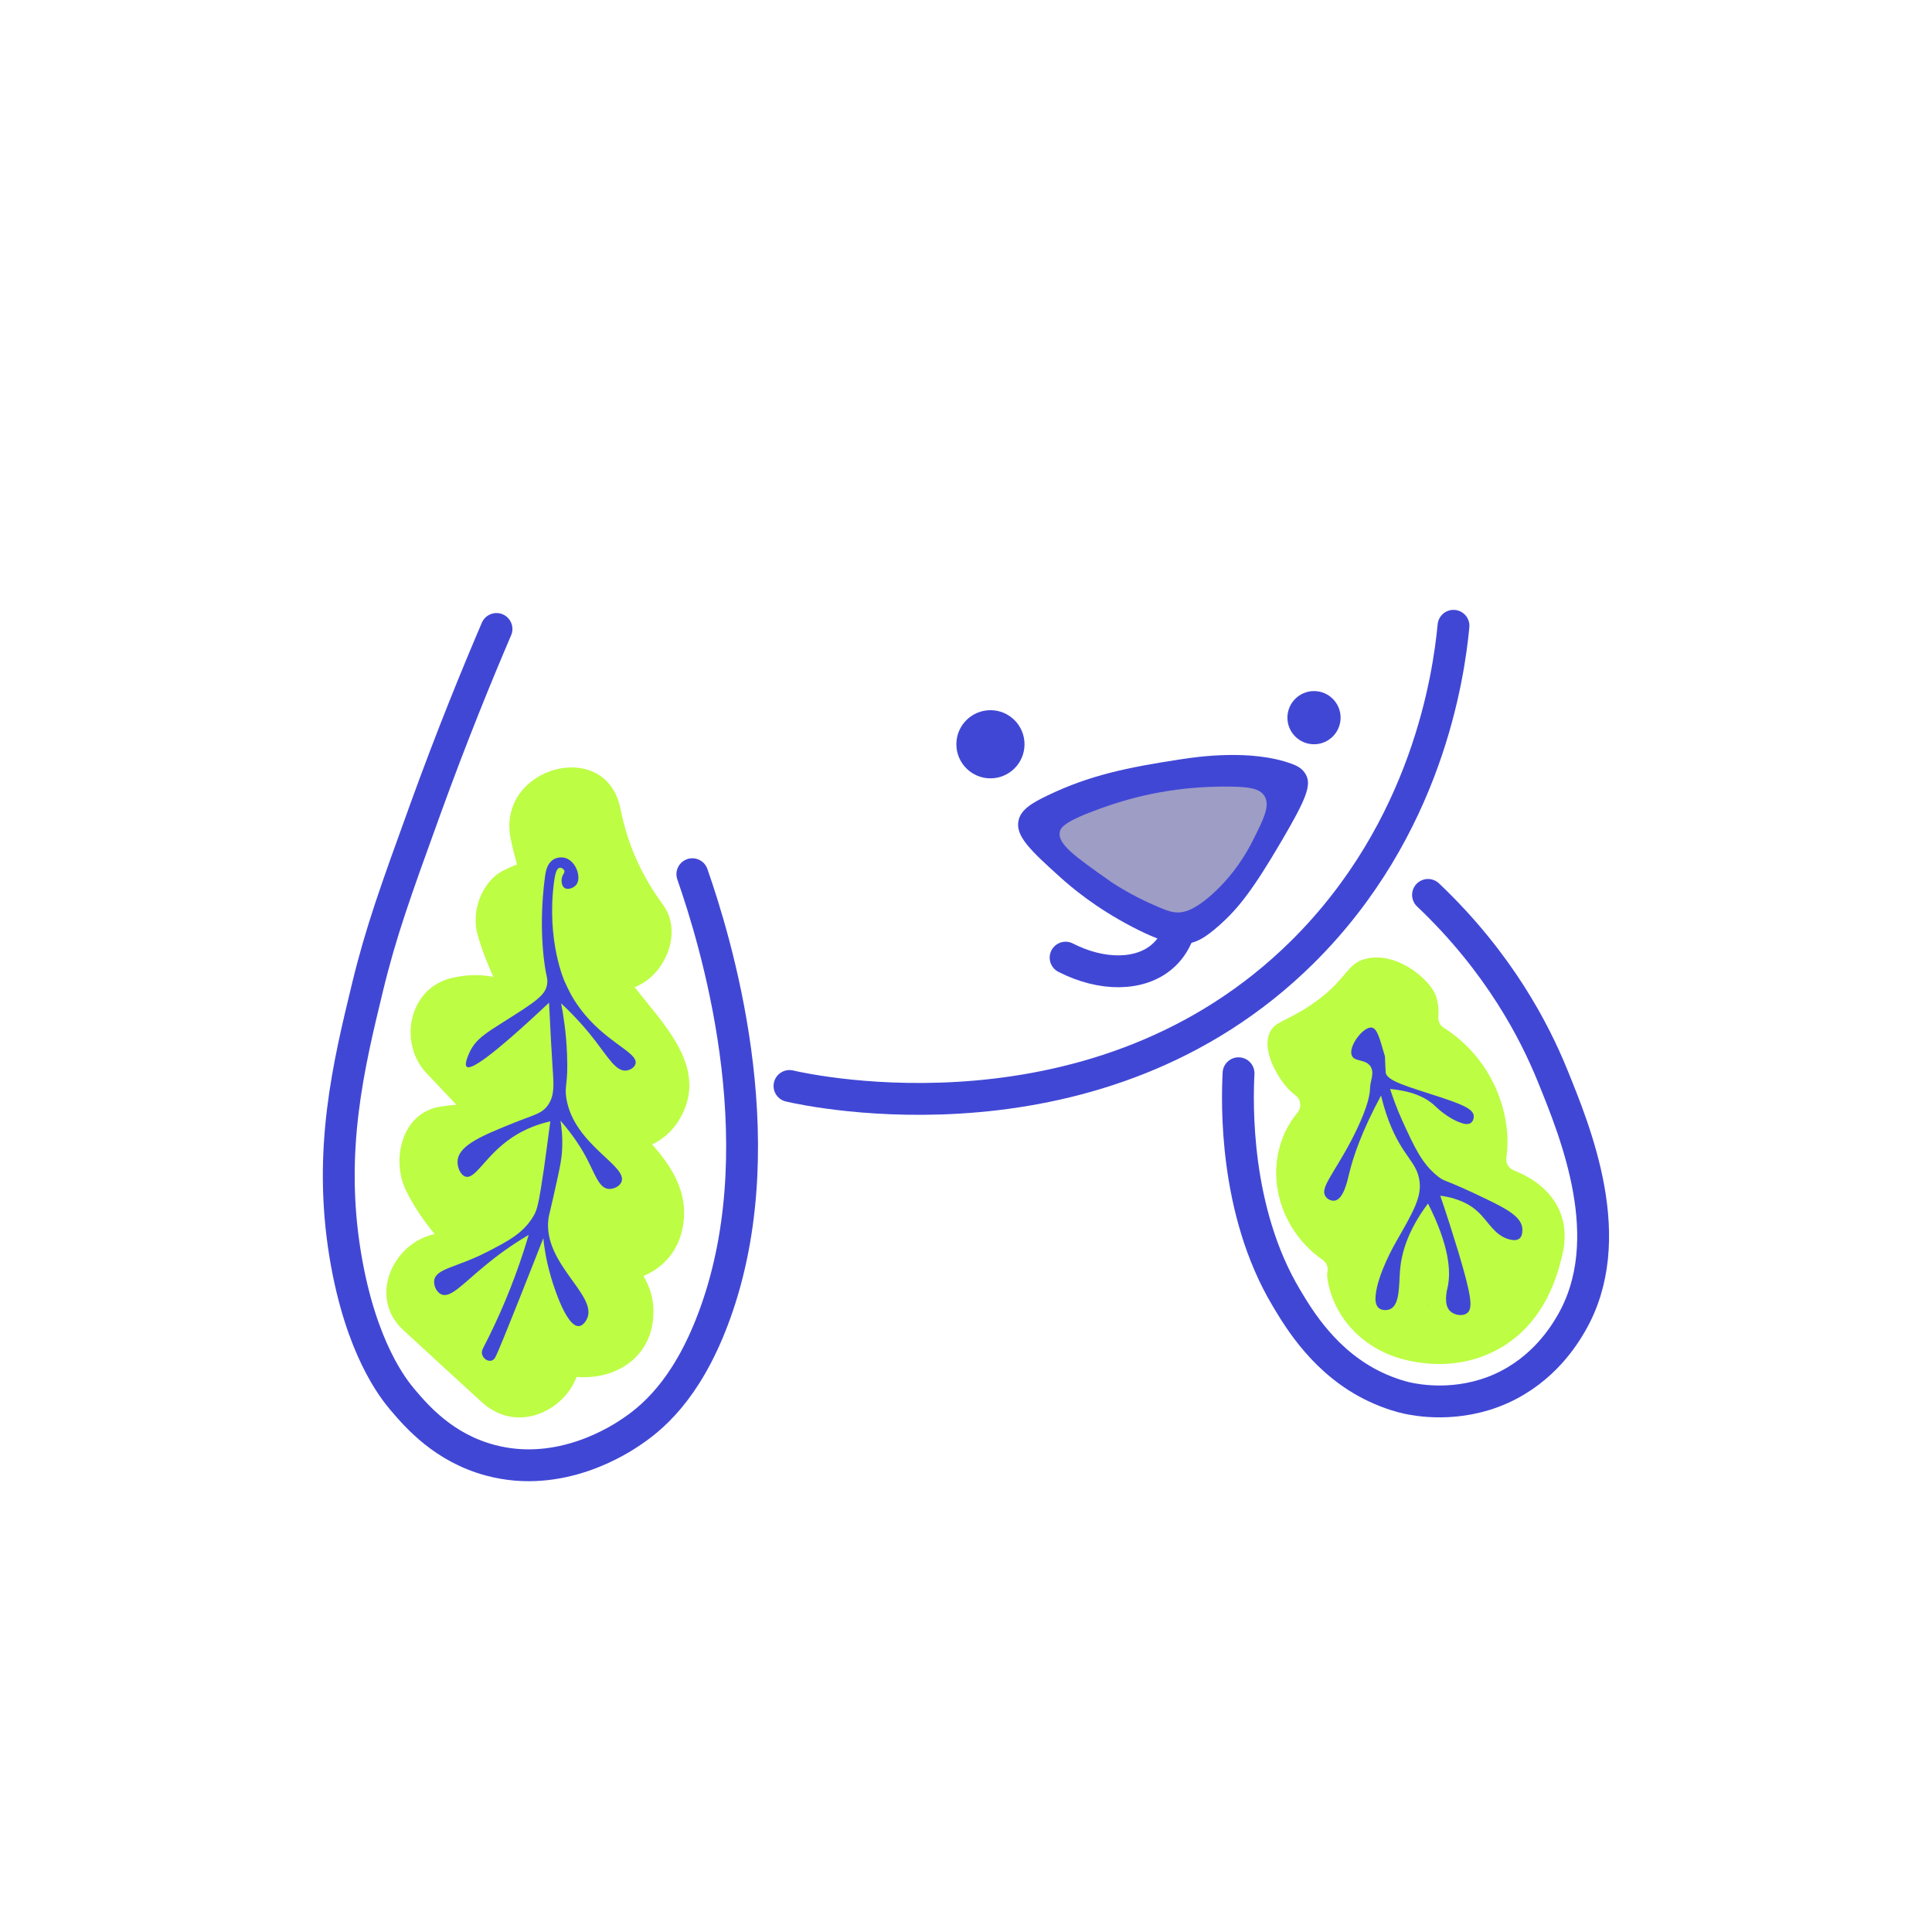
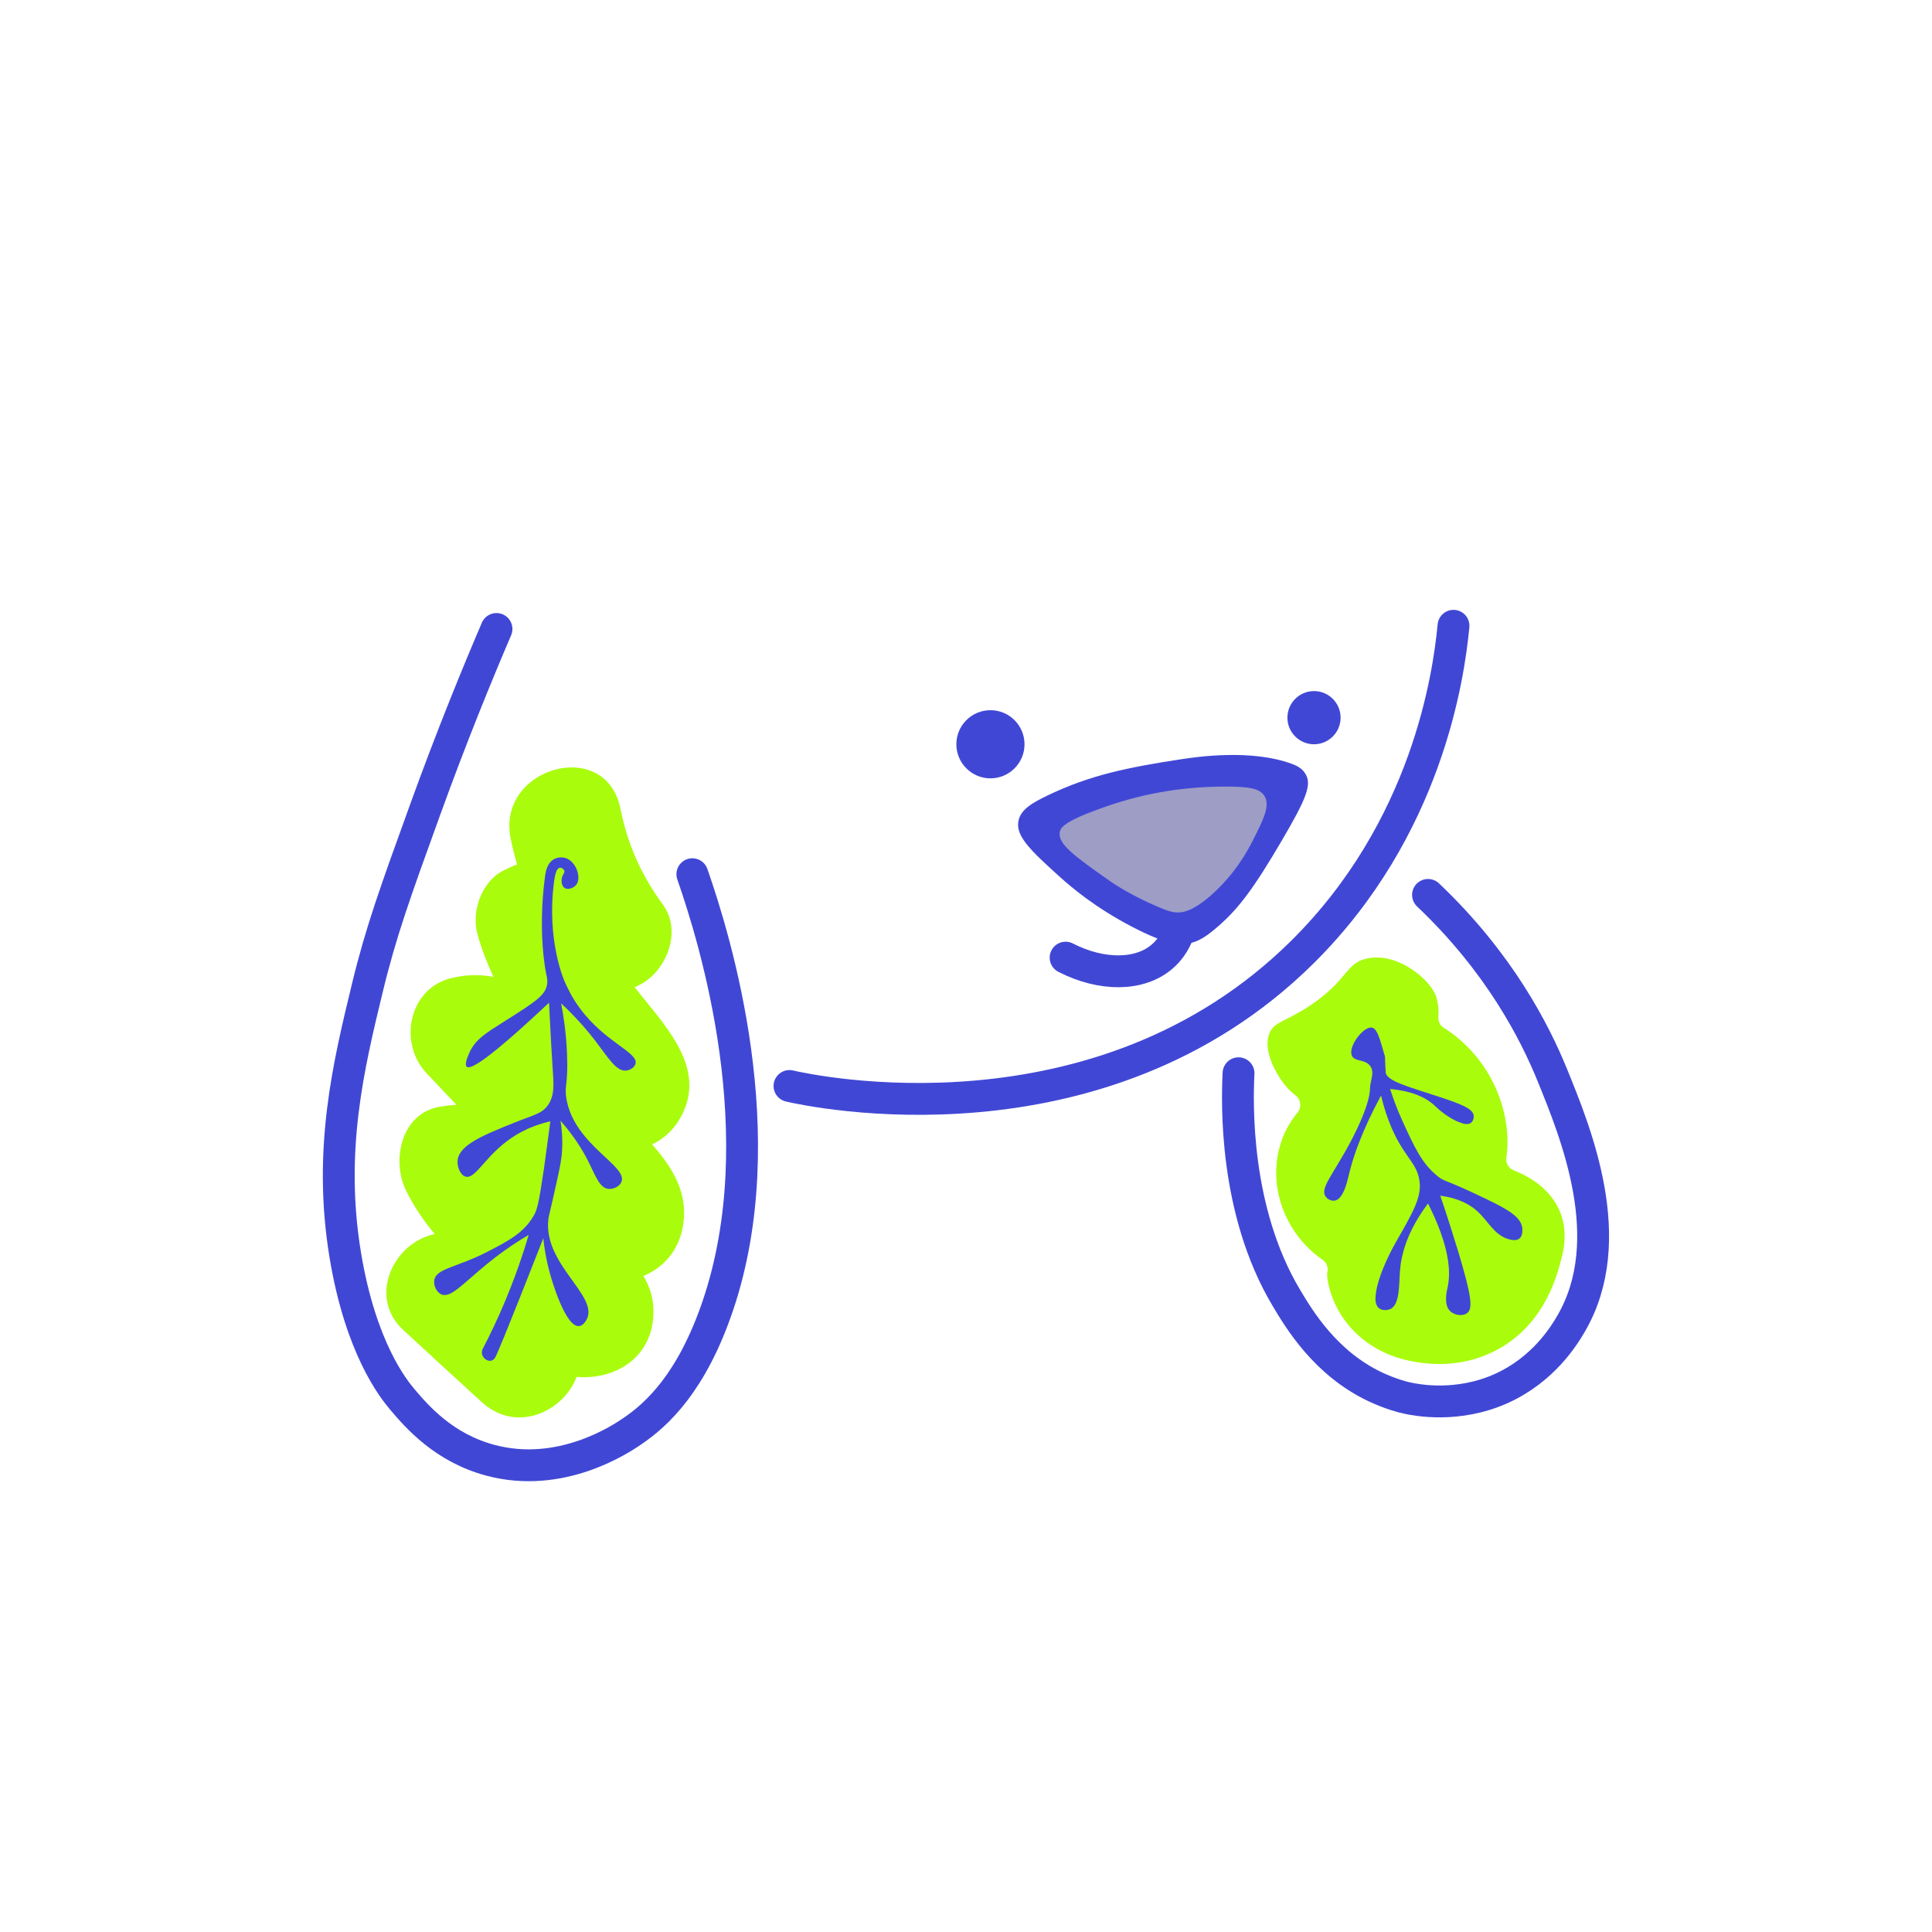
<svg xmlns="http://www.w3.org/2000/svg" version="1.1" id="Layer_1" x="0px" y="0px" viewBox="0 0 1213.3 1213.3" style="enable-background:new 0 0 1213.3 1213.3;" xml:space="preserve">
  <style type="text/css">
- 	.st0{opacity:0.77;fill:#AAFC0D;enable-background:new    ;}
+ 	.st0{fill:#AAFC0D;enable-background:new    ;}
	.st1{fill:#4147D5;}
	.st2{fill:#9D9DC6;}
	.st3{fill:none;stroke:#4147D5;stroke-width:20;stroke-linecap:round;stroke-miterlimit:10;}
</style>
  <g>
    <g>
      <path d="M896.8,820.4c-0.2-0.1-0.3-0.2-0.5-0.3c0.1,0,0.2,0,0.2-0.1C896.7,820.1,896.8,820.3,896.8,820.4z" />
      <path d="M896.8,820.4c-0.2-0.1-0.3-0.2-0.5-0.3c0.1,0,0.2,0,0.2-0.1C896.7,820.1,896.8,820.3,896.8,820.4z" />
      <path d="M681.7,687.9L681.7,687.9C681.8,687.8,681.8,687.8,681.7,687.9C681.8,687.9,681.7,687.9,681.7,687.9z" />
      <path d="M681.8,687.8L681.8,687.8L681.8,687.8L681.8,687.8z" />
    </g>
  </g>
  <g>
    <g>
      <g>
        <path class="st0" d="M409.5,718.7c11.2,12.5,20.2,26.6,20.1,43c-0.1,19.9-10.9,33.6-25.5,39.6c4.2,7.2,6.8,15.3,6.2,24.9     c-1.4,27.2-24.7,40.5-48.2,38.5c-8,21.4-37.5,36.1-59.7,15.7c-16.4-15-32.8-30-49.1-45.1c-22.4-20.5-6.5-54.9,19.7-60.3     c-7-8.4-13.2-17.5-18.1-27.5c-9.1-18.7-3.1-48.4,21.4-52.5c3.5-0.6,7-1,10.3-1.2c-6.3-6.6-12.5-13.3-18.8-19.9     c-17.8-18.8-11.2-53.3,15.8-59.7c9.6-2.3,18.1-2.3,26.3-0.7c-4-8.5-7.4-17.4-10-26.6c-4.1-14.4,2.5-33.4,16.4-40.3     c2.8-1.4,5.6-2.7,8.4-3.7c-1.5-5.3-2.9-10.8-4-16.2c-9.1-45,59.8-64.1,68.9-19c4.6,22.9,13.1,41.8,26.9,60.7     c12.6,17.4,1,44.5-18,51.5c2.3,2.9,4.6,5.8,7,8.7c17.9,22,38.6,47.2,20.3,75.8C421.9,710.5,416.1,715.6,409.5,718.7z" />
        <path class="st0" d="M980.7,789.9c-2.1,7.9-9.5,42.4-42.5,58.8c-21.3,10.6-41.3,7.8-47.4,6.9c-5.9-0.9-19.3-3.1-32.6-12.8     c-23-16.8-25.2-41.2-24.7-43.4c0,0,0,0,0-0.1c0.9-3.1-0.3-6.4-3-8.2c-15.5-10.7-26.3-28-28.6-47.1c-2-16.8,2.8-33.2,12.9-45.2     c2.7-3.2,2.3-8.1-1-10.7c-1.2-0.9-2.3-1.9-3.5-3c-5.8-5.4-17.6-22.8-13.4-35.4c2.8-8.2,9.7-7.5,25.8-18.2     c24-16,22.2-26.8,36-29.6c19.8-4.1,40.6,14.3,43.4,24.6c1.2,4.2,1.5,8.3,1.2,12.1c-0.2,2.7,1,5.4,3.3,6.8c4,2.5,7.7,5.3,11.2,8.4     c16.5,14.7,26.9,35.4,28.7,57.5c0.4,5.2,0.3,10.5-0.5,15.6c-0.5,3.5,1.4,6.8,4.7,8.1C973.3,743.9,988,762.5,980.7,789.9z" />
        <path class="st1" d="M811,479.6c-25.3-9.2-58.8-4.4-69.2-2.8c-34.1,5.2-57.6,10.1-83.8,22.7c-9.2,4.4-17,8.7-18.4,16     c-2,9.7,8.1,19,26,35.2c7.1,6.4,22.2,19.3,45.5,31.4c22.6,11.8,30.9,11.4,36.2,10.2c5.1-1.1,9.8-3.6,18.2-11     c12.1-10.7,21.3-22.4,39.4-53.3c15.5-26.4,18.9-35.1,15.1-41.7C817.8,482.2,813.5,480.5,811,479.6z" />
        <path class="st2" d="M786.9,527.6c-7.8,15.5-16.7,25.6-23.7,32.2c-13.2,12.5-20.3,13.1-22.6,13.2c-3.9,0.2-7-0.8-13.4-3.5     c-18.2-7.7-29.9-16-29.9-16c-22-15.5-33-23.3-31.8-30.8c0.5-3,2.9-6.8,25.1-14.8c16.3-5.9,44-14.5,82.5-13.9     c10.9,0.2,18,1,21,5.9C797.8,505.9,793.5,514.5,786.9,527.6z" />
        <g>
          <g>
            <path d="M896.2,750.9c-0.2-0.1-0.3-0.2-0.5-0.3c0.1,0,0.2,0,0.2-0.1C896.1,750.6,896.2,750.8,896.2,750.9z" />
            <path d="M896.2,750.9c-0.2-0.1-0.3-0.2-0.5-0.3c0.1,0,0.2,0,0.2-0.1C896.1,750.6,896.2,750.8,896.2,750.9z" />
            <circle class="st1" cx="622" cy="467.4" r="21.4" />
            <circle class="st1" cx="825.2" cy="450.7" r="16.7" />
            <path d="M681.2,618.5L681.2,618.5C681.3,618.3,681.3,618.3,681.2,618.5L681.2,618.5z" />
            <path d="M681.3,618.3L681.3,618.3L681.3,618.3L681.3,618.3z" />
          </g>
          <path class="st3" d="M912.8,393c-3,31.4-16.5,127.3-95,205c-127.6,126.2-308.9,87.1-322,84" />
          <path class="st3" d="M311.8,395c-11.9,27.8-27.9,66.7-45,114c-18.3,50.6-27.5,75.9-36,111c-11.9,49.1-24.8,102.3-14,168      c9.7,58.9,30.5,84.5,36,91c9.2,10.9,26.2,30.3,55,38c44.4,12,82.1-13.3,89-18c16.1-10.8,37.8-31.2,54-79      c36.2-106.9-1.6-229.7-16-271" />
          <path class="st3" d="M896.8,562c45,42.7,67.1,86.3,78,113c14.8,36.4,42.4,103.5,12,156c-4.3,7.4-17.2,28.9-44,41      c-27.7,12.4-53.4,7.2-59,6c-2.9-0.6-10.6-2.6-20-7c-31.4-14.8-47.9-42.4-56-56c-32.8-54.9-30.9-122.6-30-141" />
        </g>
      </g>
      <path class="st3" d="M740.2,585.4c-2.8,7.6-6.9,12.3-10,15c-14,12.5-38.2,12.7-61,1" />
    </g>
    <path class="st1" d="M381.9,746.6c-5.6-0.7-8.1-8.8-12.9-18.1c-3.2-6.3-8.5-15-17-24.7c0.7,4.3,1.4,10.6,1,18.2   c-0.3,6.1-1.3,10.5-2.9,18c-5.2,23.8-5.4,22.9-5.7,25.5c-3.5,28.5,31.9,48.3,24,63.2c-0.3,0.5-2.1,3.9-4.8,4.1   c-8.6,0.7-17.4-29.8-18.2-33c-2.6-9.3-3.7-17.2-4.2-22.2c-2.8,7.1-26.7,68.2-30.1,74.7c-2.8,5.5-10.7,0.1-7.9-5.3   c10.2-19.6,18.8-40.1,25.6-61.1c1.1-3.5,2.2-6.9,3.2-10.4c-10.6,6.3-19.4,12.7-26.3,18.4c-14.9,12.1-22.6,21.5-28.5,19   c-3-1.3-5-5.5-4.5-8.9c1.2-7.5,14-7.9,33.4-17.9c12.6-6.5,23-11.8,29.2-22.9c2-3.6,3-6.8,6.3-29.3c1.7-12,3-22.2,4-29.7   c-6.6,1.5-15.3,4.3-24.1,10.2c-16.7,11.2-22.9,26.5-29.2,24.5c-3.2-1-5.4-6.1-4.9-10.4c1.2-9.7,16.6-15.8,35.7-23.5   c12.7-5.1,17.3-5.6,21.1-11.1c4-5.9,3.6-12.2,2.9-22.4c-0.6-8.9-1.4-22.9-2.3-41.8c-38.2,35.9-49.4,42.3-51.7,40.2   c-1.9-1.6,1.7-8.8,2.1-9.7c3.8-7.6,9.6-11.2,20.8-18.3c20.5-12.9,26.6-16.9,27.6-23.9c0.4-2.5-0.1-4.1-0.7-7c0,0-5.4-25.1-0.6-60.8   c0.4-2.6,1.1-7.6,4.9-10.2c2.5-1.7,5.6-1.9,8.1-1.1c6.6,2.2,9.9,12.2,6.7,16.6c-1.7,2.3-5.5,3.5-7.5,2.1c-1.8-1.2-2.2-4.5-1.5-6.8   c0.6-2,1.8-2.7,1.4-4c-0.4-1.1-1.9-2.1-3-1.8c-1.5,0.3-2.7,2.6-3.5,9.1c-4.8,37,6.7,62.3,6.7,62.3c2.1,4.6,4.6,10.1,9.5,16.7   c15.9,21.7,36.9,27.7,35,35c-0.7,2.5-3.7,4-5.8,4.2c-6.2,0.8-11.3-8-19.4-18.6c-4.6-6-11.6-14.3-21.5-23.6c1.4,7.4,3.2,18.5,3.7,32   c0.8,19.3-1.8,19.5-0.4,27.9c5,29.3,39.1,42.2,34.5,52.4C389,745.3,384.8,747,381.9,746.6z" />
    <path class="st1" d="M954.2,777.8c-2.1,1.7-5.3,0.8-6.8,0.4c-9.1-2.6-12.7-11.3-19.7-17.6c-4.2-3.8-11.2-8.1-23.2-9.7   c4.5,13.2,8.2,25.1,11.4,35.5c8.2,27.5,9.2,35.3,5.5,38.2c-2.8,2.2-8,1.4-10.7-1.2c-4.2-4-2.2-12.5-1.5-15.4   c2-9.7,1-25.6-12.4-52.2c-13.1,17.4-16.8,31.9-17.6,42.2c-0.7,8.8,0,21.3-6.1,24.1c-2,0.9-5.2,1-7.2-0.6c-2.1-1.8-2.3-5.1-2-7.9   c1.2-13.5,12.1-32.5,13.1-34.2c10.5-18.3,15.7-27.5,14.5-37.3c-1.5-12.7-10.7-15.4-19.4-38.3c-2.5-6.6-3.9-12.2-4.8-15.8   c-12.1,22.4-17.5,38.4-20.1,49.3c-1.1,4.6-3.5,15.8-9,16.7c-2.1,0.3-4.6-0.8-5.8-2.7c-3.5-5.3,4.9-13.7,16-34.7   c4.7-9,11.9-24,12-33.5c0.1-4.1,3-9.5,0.2-13.5c-3.2-4.6-9.5-2.7-11.5-6.4c-3-5.7,7.5-19.3,12.7-17.8c3,0.8,4.6,6.4,7.4,16.2   c0.2,0.6,0.6,1.5,0.6,2.7c0,0,0.1,4.4,0.4,9c0.3,5.6,14.5,9.2,33.9,15.6c13.3,4.4,21.1,7.4,21.4,11.8c0.1,1.1-0.2,3.3-1.7,4.4   c-1.7,1.3-4.2,0.8-6.1,0.1c-8.4-2.7-15.8-10-15.9-10.1c-4.6-4.6-12.9-9.8-28.8-11.2c1.6,4.9,4,11.9,7.7,20   c7.6,16.6,12.2,26.8,22.2,34.8c4.9,3.9,3.5,1.2,31.1,14.6c12,5.8,21.1,10.7,22,17.8C956,772,956.5,776,954.2,777.8z" />
  </g>
</svg>
